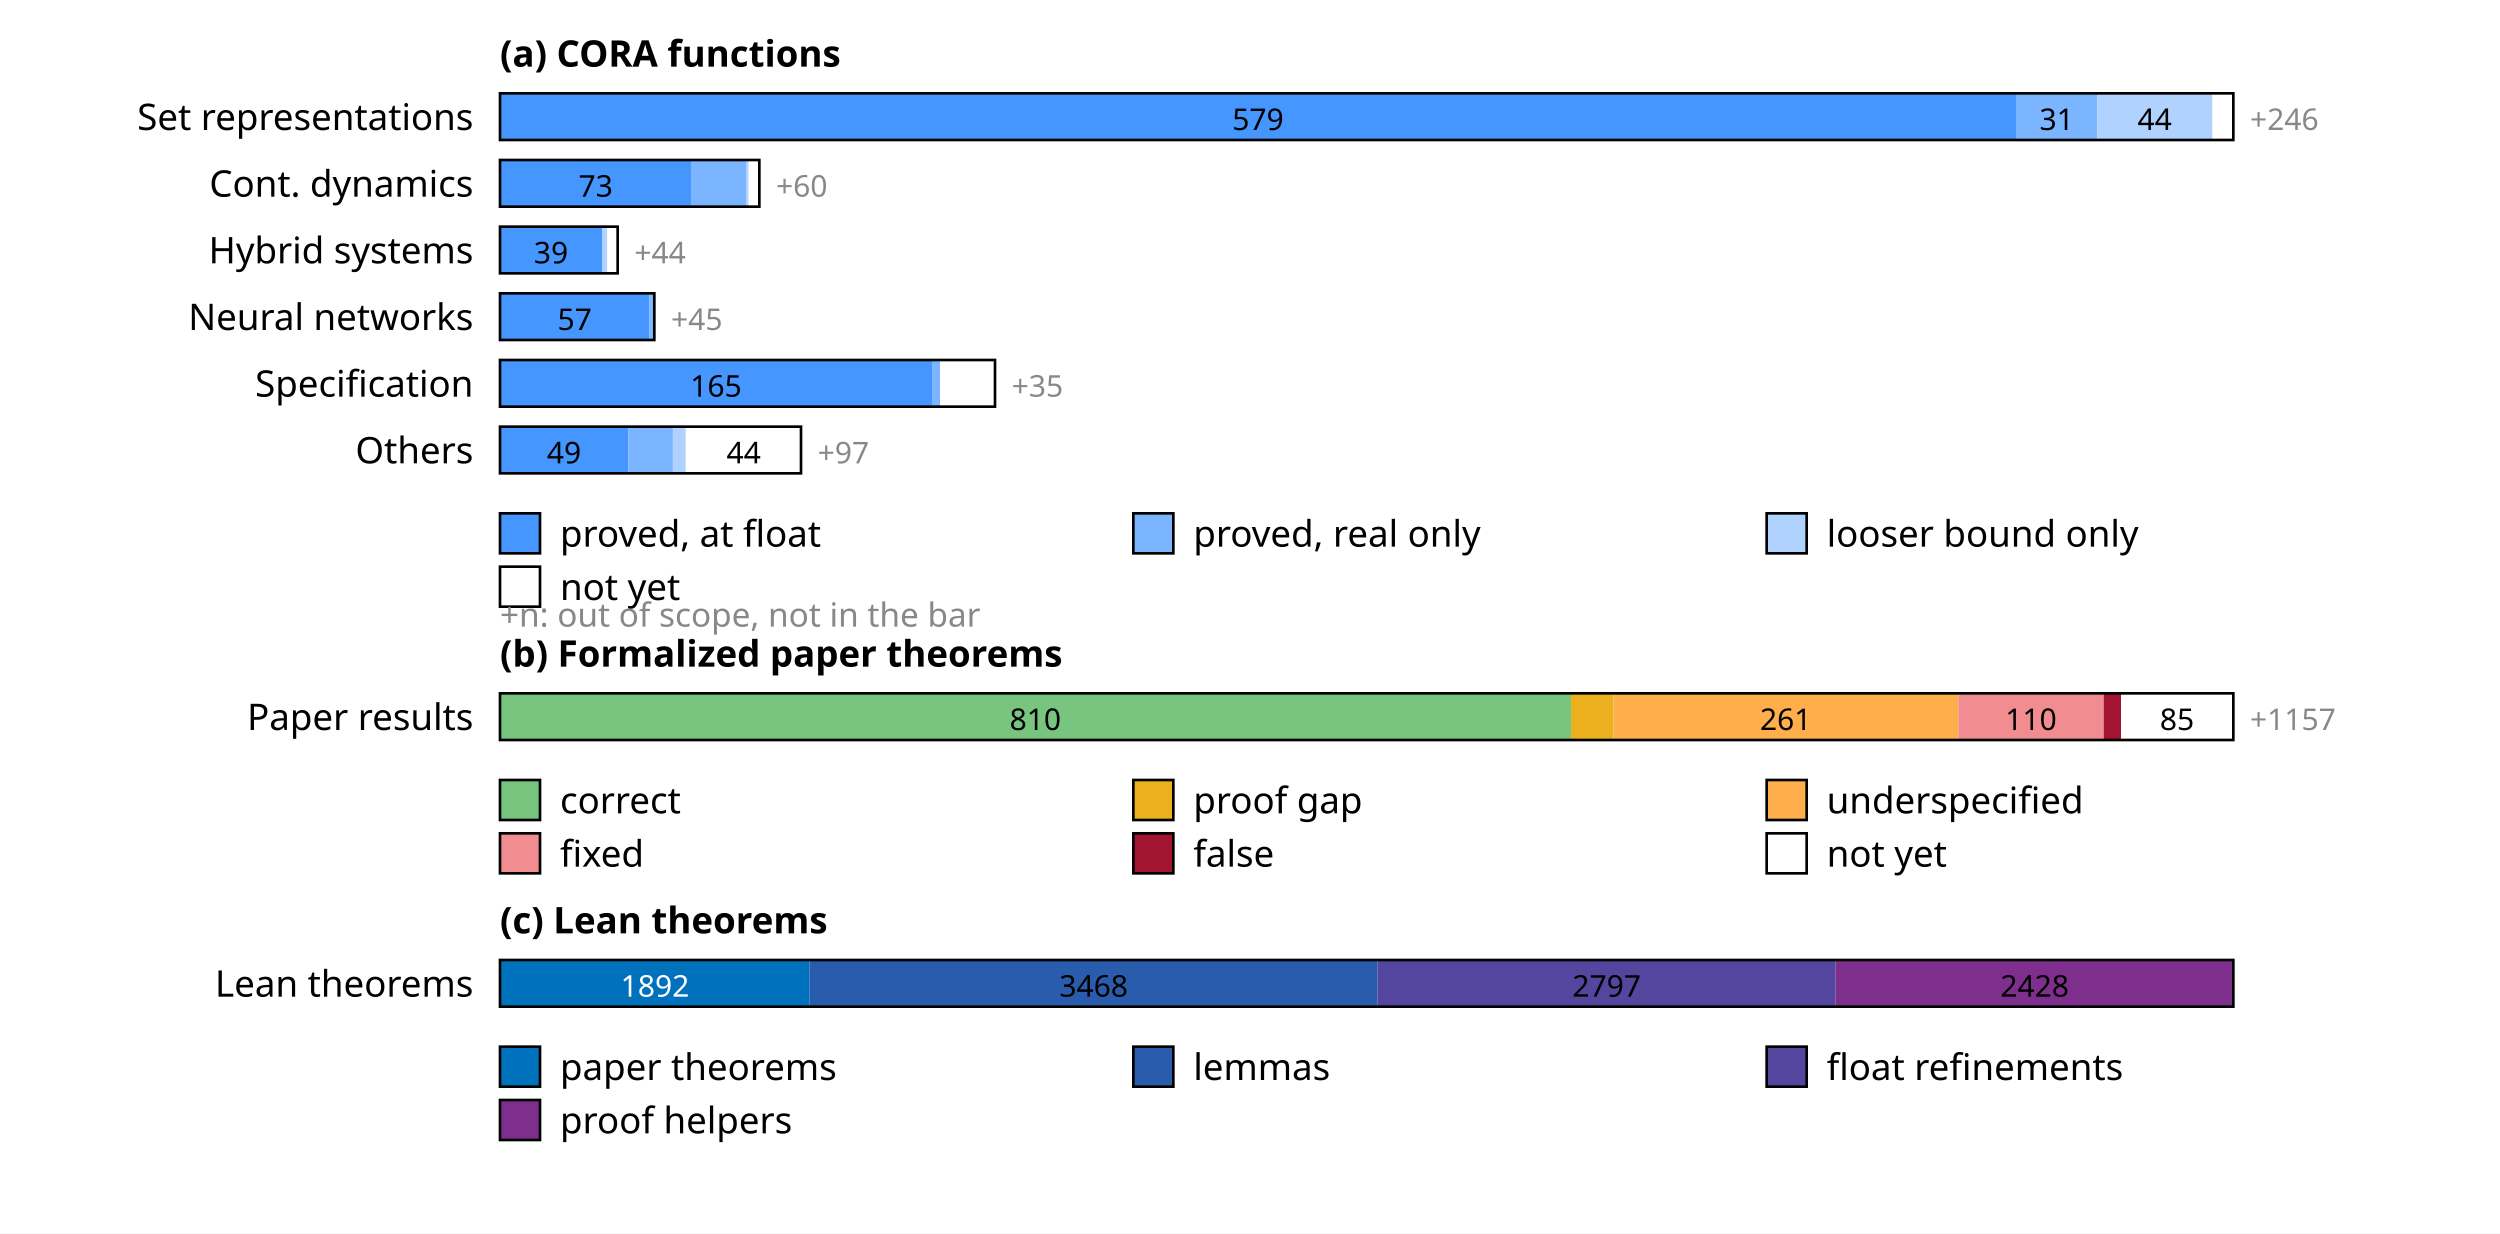
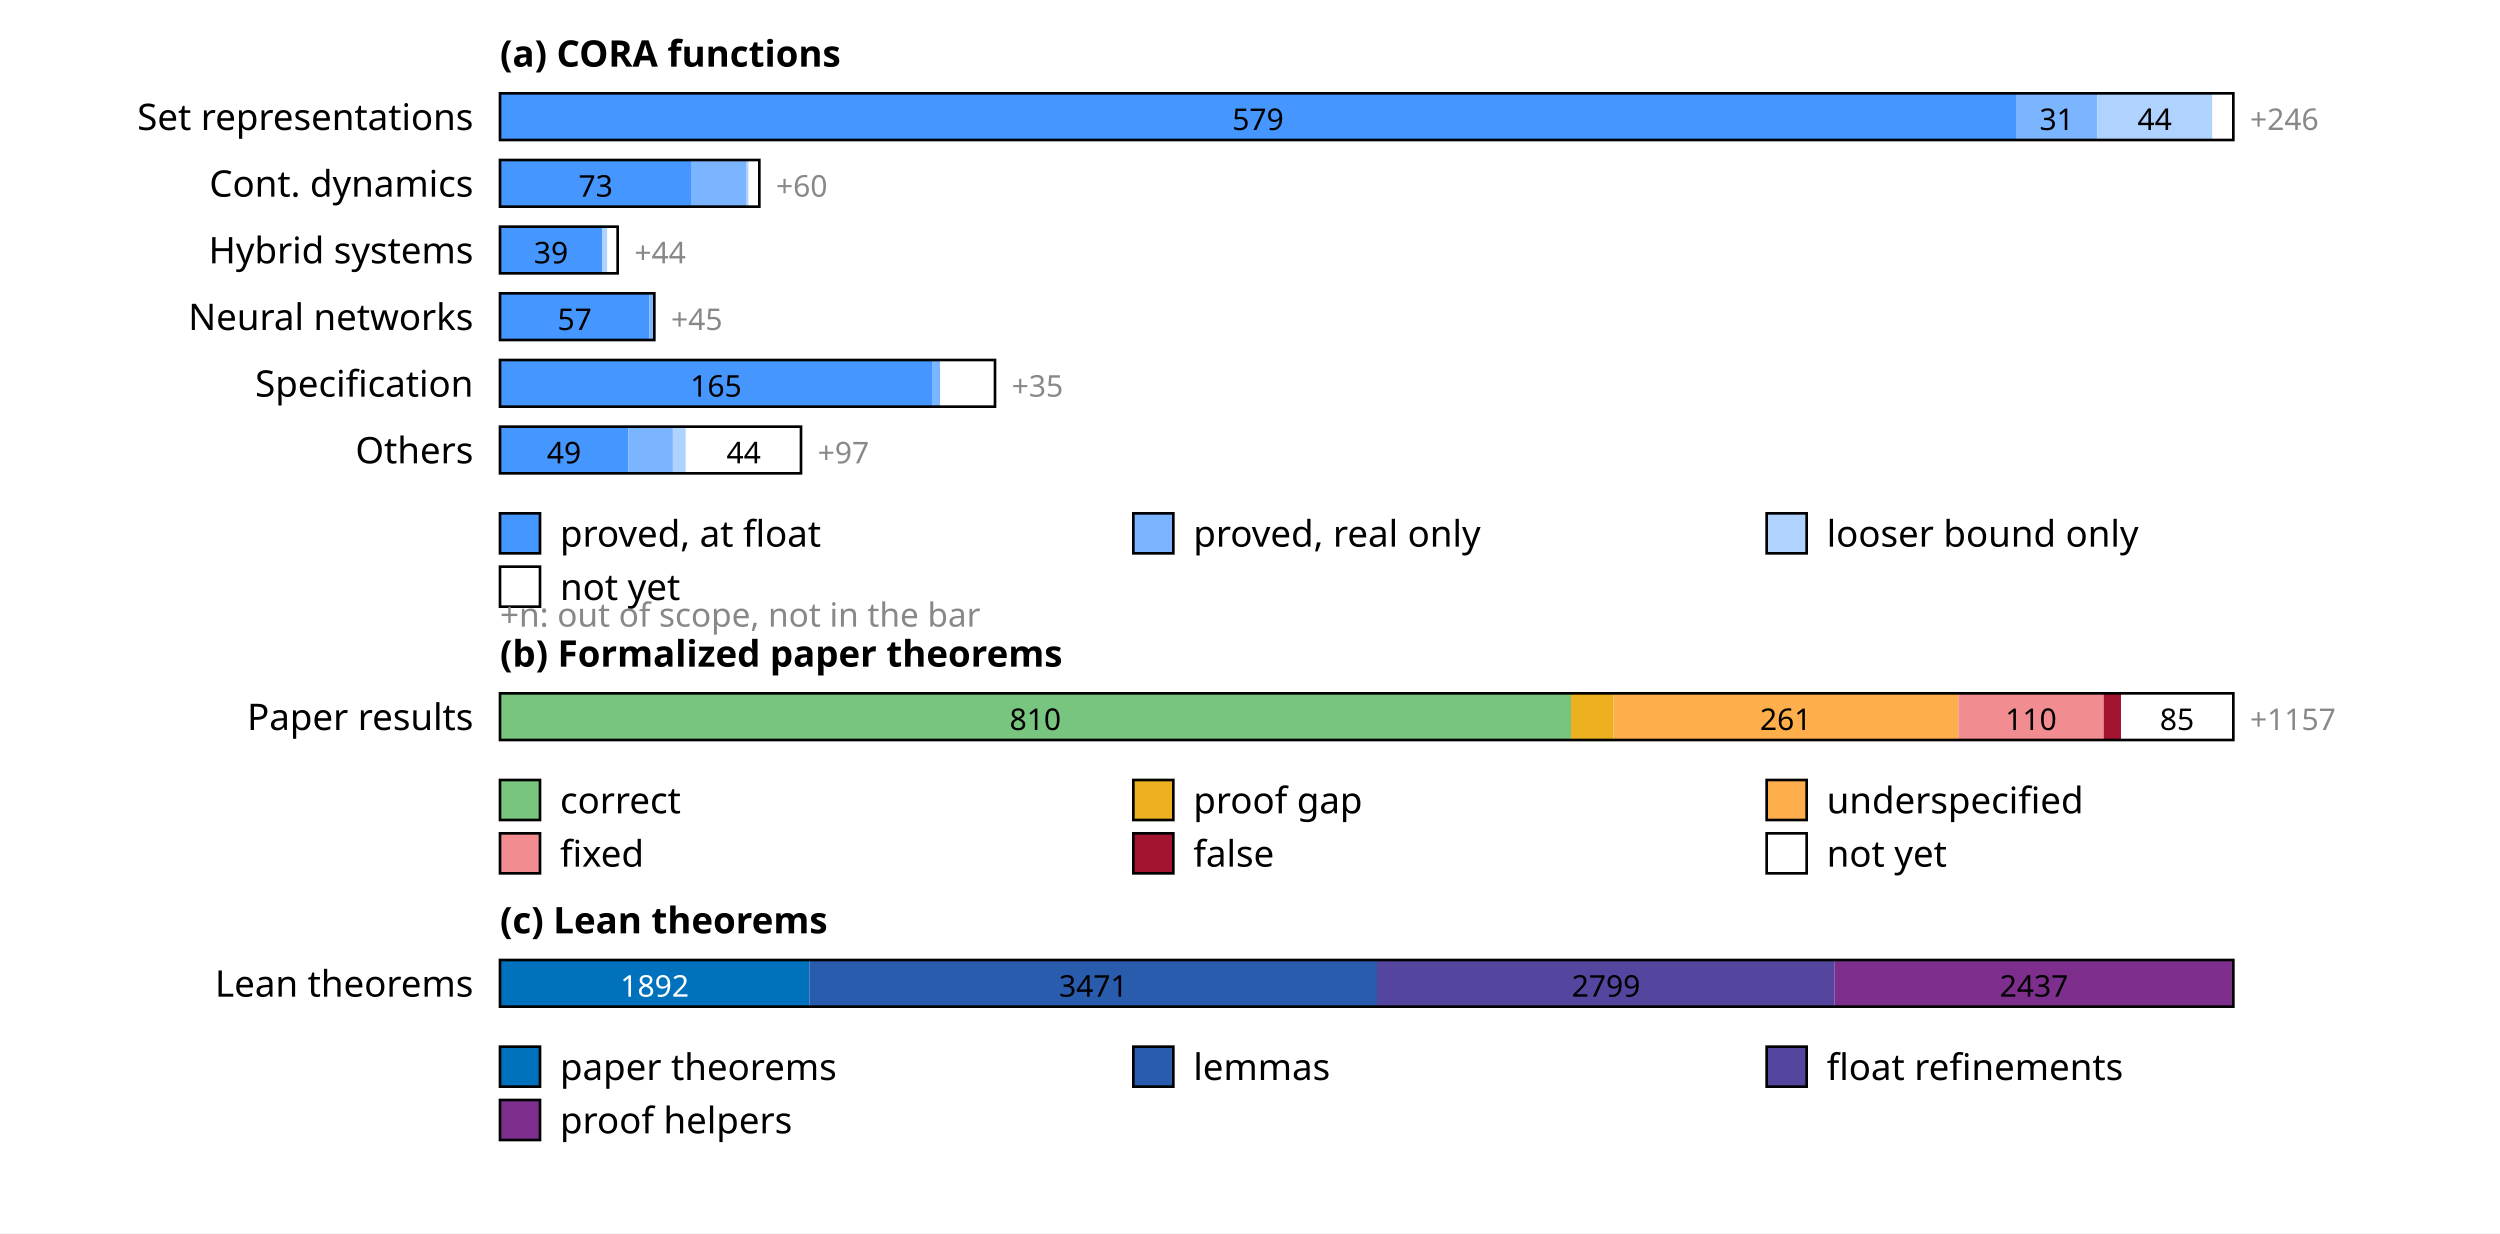
<svg xmlns="http://www.w3.org/2000/svg" width="750" height="370" font-family="sans-serif" font-size="11">
  <rect width="100%" height="100%" fill="white" />
  <text x="150" y="20" font-weight="bold">(a) CORA functions</text>
  <text x="142" y="39" text-anchor="end">Set representations</text>
  <rect x="150.0" y="28" width="454.8" height="14" fill="rgb(69,150,255)" />
  <text x="377.4" y="39" text-anchor="middle" font-size="9" fill="#000">579</text>
  <rect x="604.8" y="28" width="24.4" height="14" fill="rgb(123,180,255)" />
  <text x="617.0" y="39" text-anchor="middle" font-size="9" fill="#000">31</text>
  <rect x="629.2" y="28" width="34.6" height="14" fill="rgb(176,210,255)" />
  <text x="646.4" y="39" text-anchor="middle" font-size="9" fill="#000">44</text>
  <rect x="663.7" y="28" width="6.3" height="14" fill="rgb(255,255,255)" />
  <rect x="150" y="28" width="520.0" height="14" fill="none" stroke="#000" stroke-width="0.8" />
  <text x="675.0" y="39" font-size="9" fill="#888">+246</text>
  <text x="142" y="59" text-anchor="end">Cont. dynamics</text>
  <rect x="150.0" y="48" width="57.3" height="14" fill="rgb(69,150,255)" />
  <text x="178.7" y="59" text-anchor="middle" font-size="9" fill="#000">73</text>
  <rect x="207.3" y="48" width="16.5" height="14" fill="rgb(123,180,255)" />
  <rect x="223.8" y="48" width="0.8" height="14" fill="rgb(176,210,255)" />
  <rect x="224.6" y="48" width="3.1" height="14" fill="rgb(255,255,255)" />
  <rect x="150" y="48" width="77.8" height="14" fill="none" stroke="#000" stroke-width="0.8" />
  <text x="232.8" y="59" font-size="9" fill="#888">+60</text>
  <text x="142" y="79" text-anchor="end">Hybrid systems</text>
  <rect x="150.0" y="68" width="30.6" height="14" fill="rgb(69,150,255)" />
  <text x="165.3" y="79" text-anchor="middle" font-size="9" fill="#000">39</text>
  <rect x="180.6" y="68" width="1.6" height="14" fill="rgb(176,210,255)" />
  <rect x="182.2" y="68" width="3.1" height="14" fill="rgb(255,255,255)" />
  <rect x="150" y="68" width="35.3" height="14" fill="none" stroke="#000" stroke-width="0.8" />
  <text x="190.3" y="79" font-size="9" fill="#888">+44</text>
  <text x="142" y="99" text-anchor="end">Neural networks</text>
  <rect x="150.0" y="88" width="44.8" height="14" fill="rgb(69,150,255)" />
  <text x="172.4" y="99" text-anchor="middle" font-size="9" fill="#000">57</text>
  <rect x="194.8" y="88" width="1.6" height="14" fill="rgb(123,180,255)" />
  <rect x="150" y="88" width="46.3" height="14" fill="none" stroke="#000" stroke-width="0.8" />
  <text x="201.3" y="99" font-size="9" fill="#888">+45</text>
  <text x="142" y="119" text-anchor="end">Specification</text>
  <rect x="150.0" y="108" width="129.6" height="14" fill="rgb(69,150,255)" />
  <text x="214.8" y="119" text-anchor="middle" font-size="9" fill="#000">165</text>
  <rect x="279.6" y="108" width="2.4" height="14" fill="rgb(123,180,255)" />
  <rect x="282.0" y="108" width="16.5" height="14" fill="rgb(255,255,255)" />
  <rect x="150" y="108" width="148.5" height="14" fill="none" stroke="#000" stroke-width="0.8" />
  <text x="303.5" y="119" font-size="9" fill="#888">+35</text>
  <text x="142" y="139" text-anchor="end">Others</text>
  <rect x="150.0" y="128" width="38.5" height="14" fill="rgb(69,150,255)" />
  <text x="169.2" y="139" text-anchor="middle" font-size="9" fill="#000">49</text>
  <rect x="188.5" y="128" width="13.4" height="14" fill="rgb(123,180,255)" />
  <rect x="201.8" y="128" width="3.9" height="14" fill="rgb(176,210,255)" />
  <rect x="205.8" y="128" width="34.6" height="14" fill="rgb(255,255,255)" />
  <text x="223.1" y="139" text-anchor="middle" font-size="9" fill="#000">44</text>
  <rect x="150" y="128" width="90.3" height="14" fill="none" stroke="#000" stroke-width="0.8" />
  <text x="245.3" y="139" font-size="9" fill="#888">+97</text>
  <rect x="150" y="154" width="12" height="12" fill="rgb(69,150,255)" stroke="#000" stroke-width="0.8" />
  <text x="168" y="164">proved, at float</text>
  <rect x="340" y="154" width="12" height="12" fill="rgb(123,180,255)" stroke="#000" stroke-width="0.8" />
  <text x="358" y="164">proved, real only</text>
  <rect x="530" y="154" width="12" height="12" fill="rgb(176,210,255)" stroke="#000" stroke-width="0.8" />
  <text x="548" y="164">looser bound only</text>
  <rect x="150" y="170" width="12" height="12" fill="rgb(255,255,255)" stroke="#000" stroke-width="0.8" />
  <text x="168" y="180">not yet</text>
  <text x="150" y="188" font-size="10" fill="#888">+n: out of scope, not in the bar</text>
  <text x="150" y="200" font-weight="bold">(b) Formalized paper theorems</text>
  <text x="142" y="219" text-anchor="end">Paper results</text>
  <rect x="150.0" y="208" width="321.3" height="14" fill="rgb(120,197,127)" />
  <text x="310.6" y="219" text-anchor="middle" font-size="9" fill="#000">810</text>
  <rect x="471.3" y="208" width="12.7" height="14" fill="rgb(237,177,32)" />
  <rect x="484.0" y="208" width="103.5" height="14" fill="rgb(255,174,76)" />
  <text x="535.7" y="219" text-anchor="middle" font-size="9" fill="#000">261</text>
  <rect x="587.5" y="208" width="43.6" height="14" fill="rgb(241,141,145)" />
  <text x="609.3" y="219" text-anchor="middle" font-size="9" fill="#000">110</text>
  <rect x="631.1" y="208" width="5.2" height="14" fill="rgb(162,20,47)" />
  <rect x="636.3" y="208" width="33.7" height="14" fill="rgb(255,255,255)" />
  <text x="653.1" y="219" text-anchor="middle" font-size="9" fill="#000">85</text>
  <rect x="150" y="208" width="520.0" height="14" fill="none" stroke="#000" stroke-width="0.8" />
  <text x="675.0" y="219" font-size="9" fill="#888">+1157</text>
  <rect x="150" y="234" width="12" height="12" fill="rgb(120,197,127)" stroke="#000" stroke-width="0.8" />
  <text x="168" y="244">correct</text>
  <rect x="340" y="234" width="12" height="12" fill="rgb(237,177,32)" stroke="#000" stroke-width="0.8" />
  <text x="358" y="244">proof gap</text>
  <rect x="530" y="234" width="12" height="12" fill="rgb(255,174,76)" stroke="#000" stroke-width="0.8" />
  <text x="548" y="244">underspecified</text>
  <rect x="150" y="250" width="12" height="12" fill="rgb(241,141,145)" stroke="#000" stroke-width="0.8" />
  <text x="168" y="260">fixed</text>
  <rect x="340" y="250" width="12" height="12" fill="rgb(162,20,47)" stroke="#000" stroke-width="0.8" />
  <text x="358" y="260">false</text>
  <rect x="530" y="250" width="12" height="12" fill="rgb(255,255,255)" stroke="#000" stroke-width="0.8" />
  <text x="548" y="260">not yet</text>
  <text x="150" y="280" font-weight="bold">(c) Lean theorems</text>
  <text x="142" y="299" text-anchor="end">Lean theorems</text>
-   <rect x="150.0" y="288" width="92.9" height="14" fill="rgb(0,114,189)" />
-   <text x="196.5" y="299" text-anchor="middle" font-size="9" fill="#fff">1892</text>
-   <rect x="242.9" y="288" width="170.4" height="14" fill="rgb(42,92,173)" />
-   <text x="328.1" y="299" text-anchor="middle" font-size="9" fill="#000">3468</text>
-   <rect x="413.3" y="288" width="137.4" height="14" fill="rgb(84,69,158)" />
-   <text x="482.0" y="299" text-anchor="middle" font-size="9" fill="#000">2797</text>
-   <rect x="550.7" y="288" width="119.3" height="14" fill="rgb(126,47,142)" />
-   <text x="610.4" y="299" text-anchor="middle" font-size="9" fill="#000">2428</text>
+   <rect x="150.0" y="288" width="92.8" height="14" fill="rgb(0,114,189)" />
+   <text x="196.4" y="299" text-anchor="middle" font-size="9" fill="#fff">1892</text>
+   <rect x="242.8" y="288" width="170.3" height="14" fill="rgb(42,92,173)" />
+   <text x="328.0" y="299" text-anchor="middle" font-size="9" fill="#000">3471</text>
+   <rect x="413.1" y="288" width="137.3" height="14" fill="rgb(84,69,158)" />
+   <text x="481.8" y="299" text-anchor="middle" font-size="9" fill="#000">2799</text>
+   <rect x="550.4" y="288" width="119.6" height="14" fill="rgb(126,47,142)" />
+   <text x="610.2" y="299" text-anchor="middle" font-size="9" fill="#000">2437</text>
  <rect x="150" y="288" width="520.0" height="14" fill="none" stroke="#000" stroke-width="0.8" />
  <rect x="150" y="314" width="12" height="12" fill="rgb(0,114,189)" stroke="#000" stroke-width="0.8" />
  <text x="168" y="324">paper theorems</text>
  <rect x="340" y="314" width="12" height="12" fill="rgb(42,92,173)" stroke="#000" stroke-width="0.8" />
  <text x="358" y="324">lemmas</text>
  <rect x="530" y="314" width="12" height="12" fill="rgb(84,69,158)" stroke="#000" stroke-width="0.8" />
  <text x="548" y="324">float refinements</text>
  <rect x="150" y="330" width="12" height="12" fill="rgb(126,47,142)" stroke="#000" stroke-width="0.8" />
  <text x="168" y="340">proof helpers</text>
</svg>
